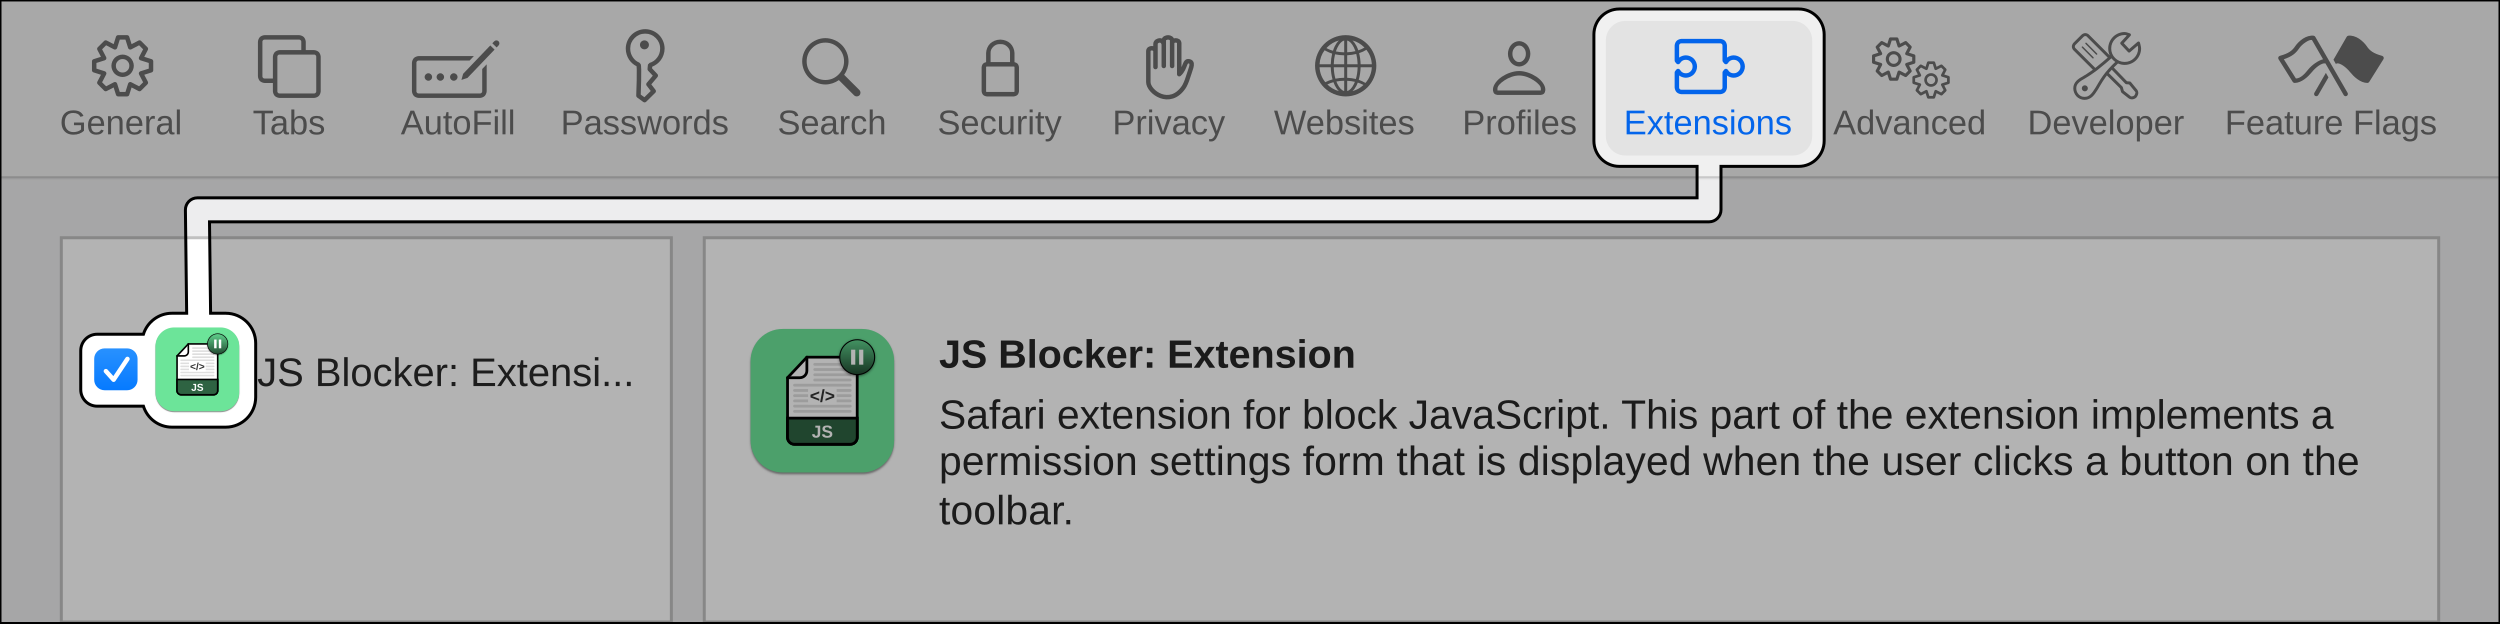
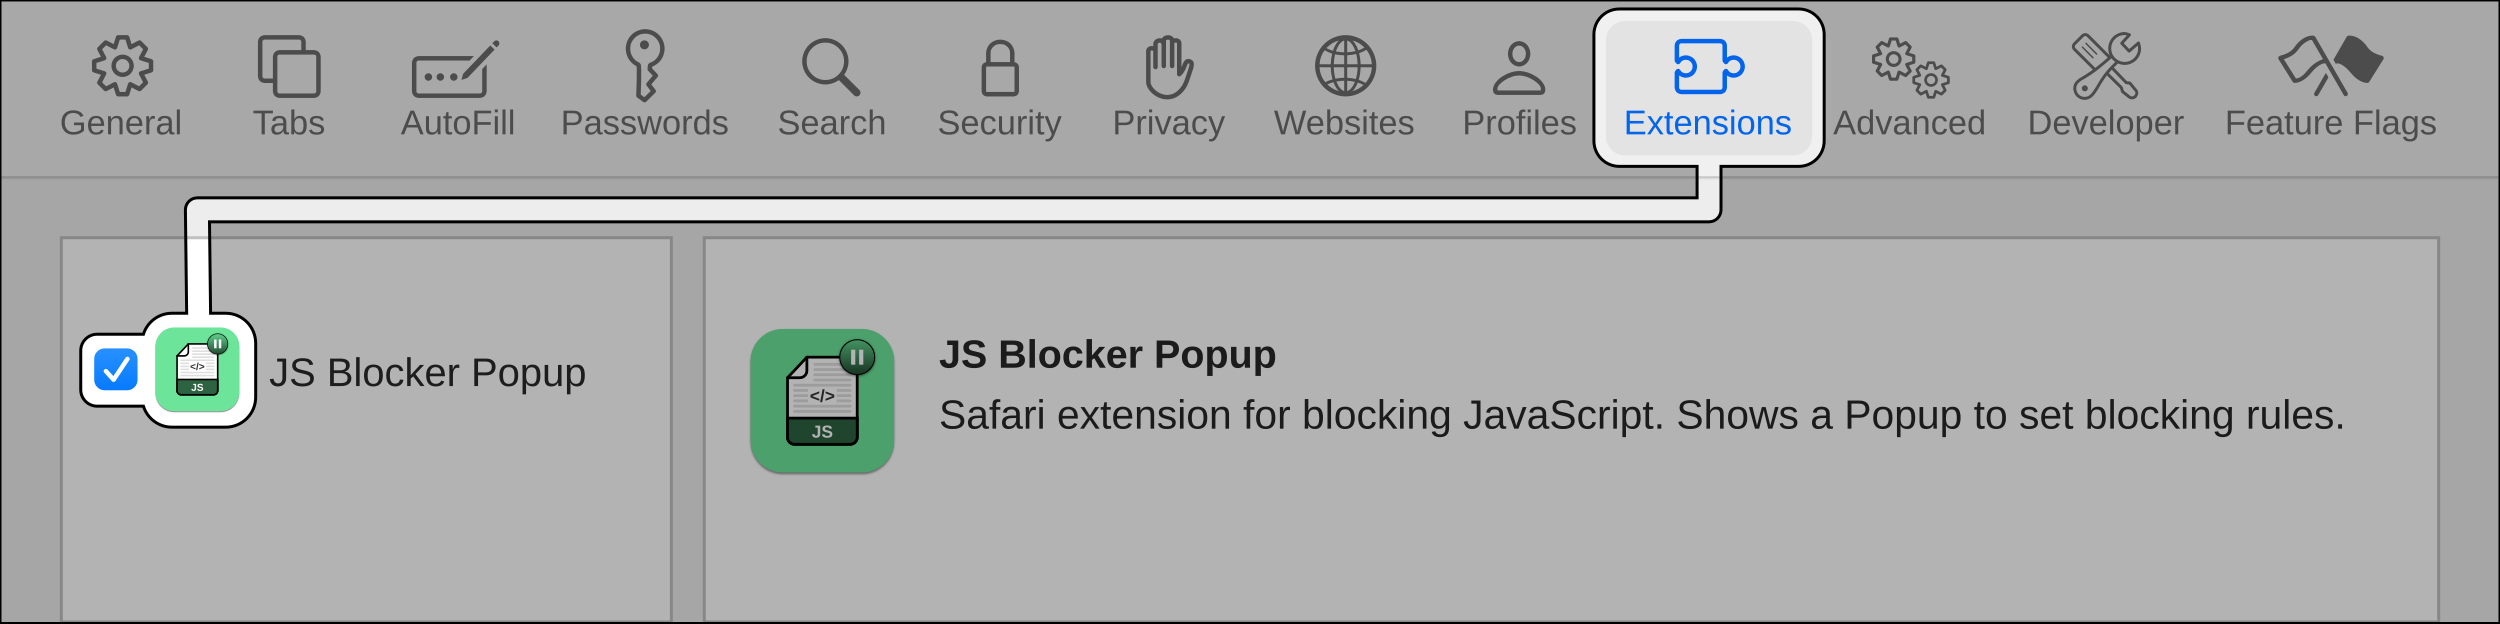
<svg xmlns="http://www.w3.org/2000/svg" xmlns:ns1="https://boxy-svg.com" viewBox="0 0 1672 417" width="1672px" height="417px" version="1.1" style="filter: none;">
  <defs>
    <filter id="drop-shadow-filter-0" color-interpolation-filters="sRGB" x="-0.001" y="-0.02" width="1.003" height="1.049" ns1:preset="drop-shadow 1 0 1 1 0.41 rgba(0,0,0,0.3)">
      <feGaussianBlur in="SourceAlpha" stdDeviation="1" id="feGaussianBlur1" />
      <feOffset dx="0" dy="1" id="feOffset1" />
      <feComponentTransfer result="offsetblur" id="feComponentTransfer1">
        <feFuncA id="feFuncA-1" type="linear" slope="0.82" />
      </feComponentTransfer>
      <feFlood flood-color="rgba(0,0,0,0.3)" id="feFlood1" />
      <feComposite in2="offsetblur" operator="in" id="feComposite1" />
      <feMerge id="feMerge2">
        <feMergeNode id="feMergeNode1" />
        <feMergeNode in="SourceGraphic" id="feMergeNode2" />
      </feMerge>
    </filter>
    <linearGradient gradientUnits="userSpaceOnUse" x1="77.5" y1="233" x2="77.5" y2="261" id="gradient-3" gradientTransform="matrix(1, 0, 0, 1, 0, 0)">
      <stop offset="0" style="stop-color: rgb(40, 145, 255);" id="stop2" />
      <stop offset="1" style="stop-color: rgb(6, 122, 255);" id="stop3" />
    </linearGradient>
    <ns1:export>
      <ns1:file format="pdf" path="installation_guide-page_1.pdf">
        <ns1:page />
      </ns1:file>
    </ns1:export>
    <linearGradient id="gradient-1" ns1:pinned="true">
      <stop offset="0" style="stop-color:#000000;stop-opacity:0.399;" id="stop23" />
      <stop offset="1" style="stop-color:#000000;stop-opacity:0;" id="stop24" />
    </linearGradient>
    <filter id="filter-9" color-interpolation-filters="sRGB" x="-50%" y="-50%" width="200%" height="200%" ns1:preset="drop-shadow 1 0 10 8 0.53 #00000067">
      <feGaussianBlur in="SourceAlpha" stdDeviation="8" />
      <feOffset dx="0" dy="10" />
      <feComponentTransfer result="offsetblur">
        <feFuncA id="feFuncA-6" type="linear" slope="1.06" />
      </feComponentTransfer>
      <feFlood flood-color="#00000067" />
      <feComposite in2="offsetblur" operator="in" />
      <feMerge>
        <feMergeNode />
        <feMergeNode in="SourceGraphic" />
      </feMerge>
    </filter>
    <linearGradient gradientUnits="userSpaceOnUse" x1="1242.055" y1="924" x2="1242.055" y2="1140.394" id="gradient-5" gradientTransform="matrix(0.92424, 0, 0, 0.92424, -435.9573, -691.9973)">
      <stop offset="0" style="stop-color: rgb(95, 209, 140);" />
      <stop offset="1" style="stop-color: rgb(34, 75, 50);" />
    </linearGradient>
    <filter id="filter-10" color-interpolation-filters="sRGB" x="-50%" y="-50%" width="200%" height="200%" ns1:preset="drop-shadow 1 0 5 10 0.54 #0000007e">
      <feGaussianBlur in="SourceAlpha" stdDeviation="10" />
      <feOffset dx="0" dy="5" />
      <feComponentTransfer result="offsetblur">
        <feFuncA id="feFuncA-7" type="linear" slope="1.08" />
      </feComponentTransfer>
      <feFlood flood-color="#0000007e" />
      <feComposite in2="offsetblur" operator="in" />
      <feMerge>
        <feMergeNode />
        <feMergeNode in="SourceGraphic" />
      </feMerge>
    </filter>
    <filter id="filter-5" color-interpolation-filters="sRGB" x="-50%" y="-50%" width="200%" height="200%" ns1:preset="drop-shadow 1 0 10 8 0.53 #00000067">
      <feGaussianBlur in="SourceAlpha" stdDeviation="8" />
      <feOffset dx="0" dy="10" />
      <feComponentTransfer result="offsetblur">
        <feFuncA id="spread-ctrl" type="linear" slope="1.06" />
      </feComponentTransfer>
      <feFlood flood-color="#00000067" />
      <feComposite in2="offsetblur" operator="in" />
      <feMerge>
        <feMergeNode />
        <feMergeNode in="SourceGraphic" />
      </feMerge>
    </filter>
    <linearGradient gradientUnits="userSpaceOnUse" x1="1242.055" y1="924" x2="1242.055" y2="1140.394" id="gradient-0" gradientTransform="matrix(0.92424, 0, 0, 0.92424, -435.9573, -691.9973)">
      <stop offset="0" style="stop-color: rgb(95, 209, 140);" />
      <stop offset="1" style="stop-color: rgb(34, 75, 50);" />
    </linearGradient>
    <filter id="filter-6" color-interpolation-filters="sRGB" x="-50%" y="-50%" width="200%" height="200%" ns1:preset="drop-shadow 1 0 5 10 0.54 #0000007e">
      <feGaussianBlur in="SourceAlpha" stdDeviation="10" />
      <feOffset dx="0" dy="5" />
      <feComponentTransfer result="offsetblur">
        <feFuncA id="spread-ctrl-2" type="linear" slope="1.08" />
      </feComponentTransfer>
      <feFlood flood-color="#0000007e" />
      <feComposite in2="offsetblur" operator="in" />
      <feMerge>
        <feMergeNode />
        <feMergeNode in="SourceGraphic" />
      </feMerge>
    </filter>
    <filter id="drop-shadow-filter-3" ns1:preset="drop-shadow 1 0 0 4 0.4 rgba(0,0,0,0.3)" color-interpolation-filters="sRGB" x="-50%" y="-50%" width="200%" height="200%">
      <feGaussianBlur in="SourceAlpha" stdDeviation="4" />
      <feOffset dx="0" dy="0" />
      <feComponentTransfer result="offsetblur">
        <feFuncA id="spread-ctrl-3" type="linear" slope="0.8" />
      </feComponentTransfer>
      <feFlood flood-color="rgba(0,0,0,0.3)" />
      <feComposite in2="offsetblur" operator="in" />
      <feMerge>
        <feMergeNode />
        <feMergeNode in="SourceGraphic" />
      </feMerge>
    </filter>
  </defs>
  <g style="filter: url(&quot;#drop-shadow-filter-3&quot;);">
    <g>
      <rect width="1672" height="417" style="fill: rgb(237, 237, 238);" />
      <g>
        <rect width="1672" height="118" style="fill: rgb(240, 240, 240); filter: url('#drop-shadow-filter-0');" />
        <g>
          <g>
            <path d="M 69.625 60.617 L 65.383 56.375 C 64.921 55.912 64.811 55.203 65.113 54.622 L 67.517 49.999 L 62.548 48.43 C 61.924 48.233 61.5 47.654 61.5 47 L 61.5 41 C 61.5 40.346 61.924 39.767 62.548 39.57 L 67.517 38 L 65.113 33.378 C 64.811 32.797 64.921 32.088 65.383 31.625 L 69.625 27.383 C 70.088 26.921 70.797 26.811 71.378 27.113 L 76 29.517 L 77.57 24.548 C 77.767 23.924 78.346 23.5 79 23.5 L 85 23.5 C 85.654 23.5 86.233 23.924 86.43 24.548 L 88 29.517 L 92.622 27.113 C 93.203 26.811 93.912 26.921 94.375 27.383 L 98.617 31.625 C 99.079 32.088 99.189 32.797 98.887 33.378 L 96.483 38.001 L 101.452 39.57 C 102.076 39.767 102.5 40.346 102.5 41 L 102.5 47 C 102.5 47.654 102.076 48.233 101.452 48.43 L 96.483 50 L 98.887 54.622 C 99.189 55.203 99.079 55.912 98.617 56.375 L 94.375 60.617 C 93.912 61.079 93.203 61.189 92.622 60.887 L 88 58.483 L 86.43 63.452 C 86.233 64.076 85.654 64.5 85 64.5 L 79 64.5 C 78.346 64.5 77.767 64.076 77.57 63.452 L 76 58.483 L 71.378 60.887 C 70.797 61.189 70.088 61.079 69.625 60.617 Z M 76.201 54.997 C 76.594 54.793 77.058 54.773 77.467 54.942 C 77.876 55.112 78.19 55.454 78.323 55.876 L 80.099 61.5 L 83.901 61.5 L 85.677 55.876 C 85.81 55.454 86.124 55.112 86.533 54.942 C 86.942 54.773 87.406 54.793 87.799 54.997 L 93.031 57.718 L 95.718 55.031 L 92.997 49.799 C 92.793 49.406 92.773 48.942 92.942 48.533 C 93.112 48.124 93.454 47.81 93.876 47.677 L 99.5 45.901 L 99.5 42.099 L 93.876 40.324 C 93.454 40.191 93.112 39.878 92.942 39.468 C 92.773 39.059 92.793 38.595 92.997 38.202 L 95.718 32.969 L 93.031 30.282 L 87.799 33.003 C 87.406 33.207 86.942 33.227 86.533 33.058 C 86.124 32.888 85.81 32.546 85.677 32.124 L 83.901 26.5 L 80.099 26.5 L 78.323 32.124 C 78.19 32.546 77.876 32.888 77.467 33.058 C 77.058 33.227 76.594 33.207 76.201 33.003 L 70.969 30.282 L 68.282 32.969 L 71.003 38.201 C 71.207 38.594 71.227 39.058 71.058 39.467 C 70.888 39.876 70.546 40.19 70.124 40.323 L 64.5 42.099 L 64.5 45.901 L 70.124 47.676 C 70.546 47.809 70.888 48.122 71.058 48.532 C 71.227 48.941 71.207 49.405 71.003 49.798 L 68.282 55.031 L 70.969 57.718 Z M 89.5 44 C 89.5 45.963 88.578 48.028 87.303 49.303 C 86.028 50.578 83.963 51.5 82 51.5 C 80.037 51.5 77.972 50.578 76.697 49.303 C 75.422 48.028 74.5 45.963 74.5 44 C 74.5 42.037 75.422 39.972 76.697 38.697 C 77.972 37.422 80.037 36.5 82 36.5 C 83.963 36.5 86.028 37.422 87.303 38.697 C 88.578 39.972 89.5 42.037 89.5 44 Z M 85.182 40.818 C 84.285 39.921 83.35 39.5 82 39.5 C 80.65 39.5 79.715 39.921 78.818 40.818 C 77.921 41.715 77.5 42.65 77.5 44 C 77.5 45.35 77.921 46.285 78.818 47.182 C 79.715 48.079 80.65 48.5 82 48.5 C 83.35 48.5 84.285 48.079 85.182 47.182 C 86.079 46.285 86.5 45.35 86.5 44 C 86.5 42.65 86.079 41.715 85.182 40.818 Z" style="fill: rgb(108, 108, 108);" />
            <text style="fill: rgb(108, 108, 108); font-family: Arial, sans-serif; font-size: 23px; white-space: pre;" x="40" y="89.866">General</text>
          </g>
          <g>
            <path d="M 186.957 33.5 L 201.5 33.5 L 201.5 27.957 C 201.565 27.447 201.419 27.273 201.073 26.927 C 200.727 26.581 200.553 26.435 200.043 26.5 L 176.957 26.5 C 176.447 26.435 176.273 26.581 175.927 26.927 C 175.581 27.273 175.435 27.447 175.5 27.957 L 175.5 51.043 C 175.435 51.553 175.581 51.727 175.927 52.073 C 176.273 52.419 176.447 52.565 176.957 52.5 L 182.5 52.5 L 182.5 37.957 C 182.565 36.834 183.081 35.53 183.805 34.805 C 184.53 34.081 185.834 33.565 186.957 33.5 Z M 210.043 33.5 C 211.166 33.565 212.47 34.081 213.195 34.805 C 213.919 35.53 214.435 36.834 214.5 37.957 L 214.5 61.043 C 214.435 62.166 213.919 63.47 213.195 64.195 C 212.47 64.919 211.166 65.435 210.043 65.5 L 186.957 65.5 C 185.834 65.435 184.53 64.919 183.805 64.195 C 183.081 63.47 182.565 62.166 182.5 61.043 L 182.5 55.5 L 176.957 55.5 C 175.834 55.435 174.53 54.919 173.805 54.195 C 173.081 53.47 172.565 52.166 172.5 51.043 L 172.5 27.957 C 172.565 26.834 173.081 25.53 173.805 24.805 C 174.53 24.081 175.834 23.565 176.957 23.5 L 200.043 23.5 C 201.166 23.565 202.47 24.081 203.195 24.805 C 203.919 25.53 204.435 26.834 204.5 27.957 L 204.5 33.5 Z M 185.927 36.927 C 185.581 37.273 185.435 37.447 185.5 37.957 L 185.5 61.043 C 185.435 61.553 185.581 61.727 185.927 62.073 C 186.273 62.419 186.447 62.565 186.957 62.5 L 210.043 62.5 C 210.553 62.565 210.727 62.419 211.073 62.073 C 211.419 61.727 211.565 61.553 211.5 61.043 L 211.5 37.957 C 211.565 37.447 211.419 37.273 211.073 36.927 C 210.727 36.581 210.553 36.435 210.043 36.5 L 186.957 36.5 C 186.447 36.435 186.273 36.581 185.927 36.927 Z" style="fill: rgb(108, 108, 108);" />
            <text style="fill: rgb(108, 108, 108); font-family: Arial, sans-serif; font-size: 23px; white-space: pre;" x="169" y="89.866">Tabs</text>
          </g>
          <g>
            <path d="M 280 37.5 L 316.939 37.5 L 314.067 40.5 L 280 40.5 C 279.478 40.435 279.293 40.585 278.939 40.939 C 278.585 41.293 278.435 41.478 278.5 42 L 278.5 61 C 278.435 61.522 278.585 61.707 278.939 62.061 C 279.293 62.415 279.478 62.565 280 62.5 L 321 62.5 C 321.522 62.565 321.707 62.415 322.061 62.061 C 322.415 61.707 322.565 61.522 322.5 61 L 322.5 46.151 L 325.5 43.018 L 325.5 61 C 325.435 62.135 324.914 63.45 324.182 64.182 C 323.45 64.914 322.135 65.435 321 65.5 L 280 65.5 C 278.865 65.435 277.55 64.914 276.818 64.182 C 276.086 63.45 275.565 62.135 275.5 61 L 275.5 42 C 275.565 40.865 276.086 39.55 276.818 38.818 C 277.55 38.086 278.865 37.565 280 37.5 Z M 289 51.5 C 289 52.881 287.881 54 286.5 54 C 285.119 54 284 52.881 284 51.5 C 284 50.119 285.119 49 286.5 49 C 287.881 49 289 50.119 289 51.5 Z M 297 51.5 C 297 52.881 295.881 54 294.5 54 C 293.119 54 292 52.881 292 51.5 C 292 50.119 293.119 49 294.5 49 C 295.881 49 297 50.119 297 51.5 Z M 306 51.5 C 306 52.881 304.881 54 303.5 54 C 302.119 54 301 52.881 301 51.5 C 301 50.119 302.119 49 303.5 49 C 304.881 49 306 50.119 306 51.5 Z M 308.595 53.445 L 309.743 49.353 L 327.899 30.391 L 330.762 33.185 L 312.632 52.121 Z M 330.555 27.617 C 331.319 26.819 332.585 26.792 333.383 27.555 C 334.181 28.319 334.208 29.585 333.445 30.383 L 332.146 31.74 L 329.283 28.945 Z" style="fill: rgb(108, 108, 108);" />
            <text style="fill: rgb(108, 108, 108); font-family: Arial, sans-serif; font-size: 23px; white-space: pre;" x="268.034" y="89.866">AutoFill</text>
          </g>
          <g>
            <path d="M 444.5 32.5 C 444.5 35.348 443.472 38.214 441.889 40.316 C 440.493 42.168 438.43 43.706 436.198 44.609 C 436.184 44.744 436.171 44.887 436.158 45.032 C 436.096 45.708 436.115 45.513 436.097 45.722 L 439.676 49.525 C 440.198 50.079 440.222 50.936 439.732 51.518 L 435.599 56.433 L 438.388 60.06 C 438.85 60.66 438.791 61.51 438.252 62.042 L 432.155 68.053 C 431.632 68.569 430.813 68.63 430.219 68.198 L 426.117 65.213 C 425.712 64.918 425.48 64.439 425.501 63.938 C 425.501 63.938 425.713 58.857 425.819 53.732 C 425.872 51.169 425.898 48.619 425.859 46.681 C 425.839 45.718 425.805 44.951 425.751 44.4 C 425.749 44.375 425.746 44.35 425.744 44.327 C 423.726 43.305 421.893 41.698 420.683 39.852 C 419.342 37.806 418.5 35.12 418.5 32.5 C 418.5 29.018 420.038 25.578 422.308 23.308 C 424.578 21.038 428.018 19.5 431.5 19.5 C 434.982 19.5 438.422 21.038 440.692 23.308 C 442.962 25.578 444.5 29.018 444.5 32.5 Z M 438.571 25.429 C 436.679 23.537 434.369 22.5 431.5 22.5 C 428.631 22.5 426.321 23.537 424.429 25.429 C 422.537 27.321 421.5 29.631 421.5 32.5 C 421.5 34.672 422.075 36.503 423.192 38.208 C 424.306 39.907 425.69 41.134 427.574 41.875 C 428.02 42.275 428.524 42.89 428.599 43.202 C 428.655 43.437 428.704 43.777 428.737 44.107 C 428.799 44.738 428.838 45.622 428.858 46.62 C 428.899 48.604 428.872 51.216 428.818 53.794 C 428.712 58.95 428.594 61.621 428.531 63.259 L 430.955 65.023 L 435.201 60.837 L 432.486 57.305 C 432.056 56.747 432.074 55.965 432.527 55.426 L 436.577 50.609 L 433.456 47.293 C 433.166 46.985 433.02 46.57 433.053 46.149 C 433.053 46.149 433.106 45.455 433.17 44.759 C 433.202 44.41 433.238 44.046 433.271 43.771 C 433.288 43.629 433.308 43.481 433.326 43.377 C 433.337 43.315 433.358 43.212 433.377 43.144 C 433.414 43.011 433.933 42.483 434.403 42.073 C 436.547 41.464 438.179 40.255 439.493 38.511 C 440.809 36.764 441.5 34.842 441.5 32.5 C 441.5 29.631 440.463 27.321 438.571 25.429 Z M 434 30 C 434 31.657 432.657 33 431 33 C 429.343 33 428 31.657 428 30 C 428 28.343 429.343 27 431 27 C 432.657 27 434 28.343 434 30 Z" style="fill: rgb(108, 108, 108);" />
            <text style="fill: rgb(108, 108, 108); font-family: Arial, sans-serif; font-size: 23px; white-space: pre;" x="375" y="89.866">Passwords</text>
          </g>
          <g>
            <path d="M 567.5 41 C 567.5 44.279 566.378 47.492 564.575 50.039 L 574.768 60.232 C 575.744 61.209 575.744 62.791 574.768 63.768 C 573.791 64.744 572.209 64.744 571.232 63.768 L 561.039 53.575 C 558.492 55.378 555.279 56.5 552 56.5 C 547.828 56.5 543.762 54.683 541.04 51.96 C 538.317 49.238 536.5 45.172 536.5 41 C 536.5 36.828 538.317 32.762 541.04 30.04 C 543.762 27.317 547.828 25.5 552 25.5 C 556.172 25.5 560.238 27.317 562.96 30.04 C 565.683 32.762 567.5 36.828 567.5 41 Z M 560.839 32.161 C 558.494 29.817 555.56 28.5 552 28.5 C 548.44 28.5 545.506 29.817 543.161 32.161 C 540.817 34.506 539.5 37.44 539.5 41 C 539.5 44.56 540.817 47.494 543.161 49.839 C 545.506 52.183 548.44 53.5 552 53.5 C 555.56 53.5 558.494 52.183 560.839 49.839 C 563.183 47.494 564.5 44.56 564.5 41 C 564.5 37.44 563.183 34.506 560.839 32.161 Z" style="fill: rgb(108, 108, 108);" />
            <text style="fill: rgb(108, 108, 108); font-family: Arial, sans-serif; font-size: 23px; white-space: pre;" x="520" y="89.866">Search</text>
          </g>
          <g>
            <path d="M 680.475 42.525 C 681.026 43.076 681.435 44.141 681.5 45 L 681.5 61 C 681.435 61.859 681.026 62.924 680.475 63.475 C 679.924 64.026 678.859 64.435 678 64.5 L 660 64.5 C 659.141 64.435 658.076 64.026 657.525 63.475 C 656.974 62.924 656.565 61.859 656.5 61 L 656.5 45 C 656.565 44.141 656.974 43.076 657.525 42.525 C 657.973 42.077 658.76 41.723 659.5 41.571 L 659.5 35.5 C 659.569 33.115 660.624 30.667 662.214 29.121 C 663.8 27.579 666.285 26.562 668.714 26.5 L 669.286 26.5 C 671.716 26.562 674.2 27.579 675.786 29.121 C 677.376 30.667 678.431 33.115 678.5 35.5 L 678.5 41.571 C 679.24 41.723 680.027 42.077 680.475 42.525 Z M 659.646 44.646 C 659.474 44.819 659.435 44.754 659.5 45 L 659.5 61 C 659.435 61.246 659.474 61.181 659.646 61.354 C 659.819 61.526 659.754 61.565 660 61.5 L 678 61.5 C 678.246 61.565 678.181 61.526 678.354 61.354 C 678.526 61.181 678.565 61.246 678.5 61 L 678.5 45 C 678.565 44.754 678.526 44.819 678.354 44.646 C 678.283 44.576 678.253 44.528 678.224 44.5 L 659.776 44.5 C 659.748 44.528 659.717 44.576 659.646 44.646 Z M 664.305 31.272 C 663.102 32.441 662.431 33.743 662.5 35.5 L 662.5 41.5 L 675.5 41.5 L 675.5 35.5 C 675.569 33.743 674.898 32.441 673.695 31.272 C 672.489 30.099 671.117 29.438 669.286 29.5 L 668.714 29.5 C 666.883 29.438 665.511 30.099 664.305 31.272 Z" style="fill: rgb(108, 108, 108);" />
            <text style="fill: rgb(108, 108, 108); font-family: Arial, sans-serif; font-size: 23px; white-space: pre;" x="627" y="89.866">Security</text>
          </g>
          <g>
            <path d="M 788.676 49.625 C 793.344 45.467 791.746 39.575 795.942 41.208 C 798.425 42.175 795.923 47.011 794.676 51.213 C 793.639 54.708 792.427 57.156 791.732 58.19 C 782.377 72.105 768 61.444 768 54.865 L 768 34.252 C 768 32.756 769.294 32.246 770.395 32.246 C 771.496 32.246 772.789 32.972 772.789 34.252 L 772.789 44.842 L 772.789 29.451 C 772.789 27.707 774.681 27.006 775.782 27.006 C 776.884 27.006 778.336 28.235 778.336 30.012 L 778.336 44.136 L 778.336 27.006 C 778.336 25.556 780.151 25 781.253 25 C 782.354 25 783.91 25.674 783.91 27.006 L 783.91 44.136 L 783.91 29.012 C 783.91 27.594 785.112 27.006 786.214 27.006 C 787.315 27.006 788.676 27.447 788.676 29.012 L 788.676 49.625 Z" style="stroke-linejoin: round; stroke-width: 3px; fill: none; stroke: rgb(108, 108, 108);" />
            <text style="fill: rgb(108, 108, 108); font-family: Arial, sans-serif; font-size: 23px; white-space: pre;" x="744" y="89.866">Privacy</text>
          </g>
          <g>
            <path d="M 892.877 36.329 C 892.382 38.348 892.079 40.595 892.014 43 L 899 43 L 899 36.996 C 896.869 36.964 894.793 36.729 892.877 36.329 Z M 907.986 43 C 907.918 40.5 907.594 38.172 907.063 36.092 C 905.167 36.563 903.123 36.867 901 36.965 L 901 43 Z M 888.308 32.767 C 889.297 33.22 890.341 33.603 891.491 33.93 C 891.853 32.804 892.274 31.762 892.742 30.825 C 893.482 29.346 894.411 28.057 895.457 27.07 C 892.455 27.855 889.826 29.426 887.626 31.626 C 887.449 31.803 887.277 31.982 887.108 32.164 C 887.492 32.375 887.885 32.573 888.308 32.767 Z M 906.507 34.217 C 906.201 33.323 905.854 32.488 905.47 31.719 C 904.169 29.12 902.711 27.556 901 27.123 L 901 34.967 C 902.955 34.879 904.805 34.622 906.507 34.217 Z M 894.53 31.719 C 894.119 32.541 893.751 33.439 893.43 34.403 C 895.175 34.762 897.033 34.967 899 34.996 L 899 27.123 C 897.289 27.556 895.831 29.12 894.53 31.719 Z M 906.812 52.825 C 907.492 50.52 907.908 47.874 907.986 45 L 901 45 L 901 52.034 C 903.034 52.125 905.001 52.4 906.812 52.825 Z M 892.014 45 C 892.09 47.795 892.486 50.374 893.133 52.634 C 894.988 52.256 896.964 52.035 899 52.004 L 899 45 Z M 911.217 56.483 C 910.254 56.005 909.229 55.598 908.098 55.245 C 907.84 55.928 907.559 56.573 907.258 57.175 C 906.518 58.654 905.589 59.943 904.544 60.93 C 907.33 60.201 909.796 58.795 911.895 56.837 C 911.676 56.717 911.452 56.599 911.217 56.483 Z M 893.759 54.518 C 893.995 55.138 894.253 55.727 894.53 56.281 C 895.831 58.88 897.289 60.445 899 60.877 L 899 54.004 C 897.157 54.031 895.399 54.208 893.759 54.518 Z M 905.47 56.281 C 905.716 55.789 905.947 55.269 906.161 54.724 C 904.542 54.354 902.82 54.118 901 54.034 L 901 60.877 C 902.711 60.445 904.169 58.88 905.47 56.281 Z M 917.474 45 L 909.986 45 C 909.904 48.005 909.454 50.861 908.729 53.352 C 910.21 53.85 911.967 54.769 913.216 55.476 C 915.741 52.6 917.261 49.072 917.474 45 Z M 892.742 57.175 C 892.4 56.492 892.084 55.752 891.798 54.965 C 890.319 55.364 888.959 55.877 887.744 56.491 C 889.919 58.63 892.508 60.159 895.457 60.93 C 894.411 59.943 893.482 58.654 892.742 57.175 Z M 890.014 45 L 882.526 45 C 882.727 48.838 884.089 52.194 886.36 54.975 C 887.785 54.224 889.419 53.586 891.198 53.096 C 890.516 50.666 890.093 47.903 890.014 45 Z M 882.526 43 L 890.014 43 C 890.083 40.47 890.413 38.045 890.949 35.855 C 889.299 35.372 887.174 34.309 885.89 33.625 C 883.902 36.285 882.713 39.434 882.526 43 Z M 907.258 30.825 C 907.691 31.692 908.083 32.649 908.427 33.679 C 909.966 33.177 911.352 32.544 912.547 31.801 C 912.49 31.742 912.432 31.684 912.374 31.626 C 910.174 29.426 907.545 27.855 904.544 27.07 C 905.589 28.057 906.518 29.346 907.258 30.825 Z M 909.986 43 L 917.474 43 C 917.28 39.29 916.001 36.03 913.864 33.305 C 912.463 34.186 910.808 34.947 908.974 35.545 C 909.555 37.815 909.914 40.349 909.986 43 Z M 920.5 44 C 920.5 49.553 918.123 54.868 914.496 58.496 C 910.868 62.123 905.553 64.5 900 64.5 C 894.447 64.5 889.132 62.123 885.504 58.496 C 881.877 54.868 879.5 49.553 879.5 44 C 879.5 38.447 881.877 33.132 885.504 29.504 C 889.132 25.877 894.447 23.5 900 23.5 C 905.553 23.5 910.868 25.877 914.496 29.504 C 918.123 33.132 920.5 38.447 920.5 44 Z" style="fill: rgb(108, 108, 108);" />
            <text style="fill: rgb(108, 108, 108); font-family: Arial, sans-serif; font-size: 23px; white-space: pre;" x="852" y="89.866">Websites</text>
          </g>
          <g>
            <path d="M 998.5 59.536 C 998.671 56.791 1001.159 53.507 1004.424 51.321 C 1007.654 49.158 1012.082 47.5 1016 47.5 C 1019.918 47.5 1024.346 49.158 1027.576 51.321 C 1030.841 53.507 1033.329 56.791 1033.5 59.536 L 1033.5 60.487 C 1033.435 61.211 1033.081 62.155 1032.618 62.618 C 1032.155 63.081 1031.211 63.435 1030.487 63.5 L 1001.513 63.5 C 1000.789 63.435 999.845 63.081 999.382 62.618 C 998.919 62.155 998.565 61.211 998.5 60.487 Z M 1001.5 60.487 C 1001.487 60.505 1001.474 60.522 1001.462 60.538 C 1001.478 60.526 1001.495 60.513 1001.513 60.5 L 1030.487 60.5 C 1030.505 60.513 1030.522 60.526 1030.538 60.538 C 1030.526 60.522 1030.513 60.505 1030.5 60.487 L 1030.5 59.536 C 1030.671 57.745 1028.814 55.761 1025.906 53.813 C 1022.963 51.842 1019.391 50.5 1016 50.5 C 1012.609 50.5 1009.037 51.842 1006.094 53.813 C 1003.186 55.761 1001.329 57.745 1001.5 59.536 Z M 1023.5 36 C 1023.5 38.202 1022.631 40.468 1021.382 41.926 C 1020.114 43.404 1018.004 44.5 1016 44.5 C 1013.996 44.5 1011.886 43.404 1010.618 41.926 C 1009.369 40.468 1008.5 38.202 1008.5 36 C 1008.5 33.798 1009.369 31.532 1010.618 30.074 C 1011.886 28.596 1013.996 27.5 1016 27.5 C 1018.004 27.5 1020.114 28.596 1021.382 30.074 C 1022.631 31.532 1023.5 33.798 1023.5 36 Z M 1019.104 32.026 C 1018.2 30.971 1017.31 30.5 1016 30.5 C 1014.69 30.5 1013.8 30.971 1012.896 32.026 C 1011.974 33.102 1011.5 34.336 1011.5 36 C 1011.5 37.664 1011.974 38.898 1012.896 39.974 C 1013.8 41.029 1014.69 41.5 1016 41.5 C 1017.31 41.5 1018.2 41.029 1019.104 39.974 C 1020.026 38.898 1020.5 37.664 1020.5 36 C 1020.5 34.336 1020.026 33.102 1019.104 32.026 Z" style="fill: rgb(108, 108, 108);" />
            <text style="fill: rgb(108, 108, 108); font-family: Arial, sans-serif; font-size: 23px; white-space: pre;" x="978" y="89.866">Profiles</text>
          </g>
          <g>
            <rect style="fill: rgb(227, 227, 227);" x="1074" y="14" width="138" height="90" rx="13" ry="13" />
            <path d="M 1123.244 42.669 C 1122.598 43.188 1121.654 43.086 1121.135 42.44 L 1120.331 41.44 C 1120.117 41.173 1120 40.842 1120 40.5 L 1120 30.5 C 1120.065 29.365 1120.586 28.05 1121.318 27.318 C 1122.05 26.586 1123.365 26.065 1124.5 26 L 1150.5 26 C 1151.635 26.065 1152.95 26.586 1153.682 27.318 C 1154.414 28.05 1154.935 29.365 1155 30.5 L 1155 38.514 C 1156.25 37.606 1157.909 37 1159.5 37 C 1161.463 37 1163.529 37.922 1164.803 39.197 C 1166.078 40.471 1167 42.537 1167 44.5 C 1167 46.463 1166.078 48.529 1164.803 49.803 C 1163.529 51.078 1161.463 52 1159.5 52 C 1157.909 52 1156.25 51.394 1155 50.486 L 1155 58.5 C 1154.935 59.635 1154.414 60.95 1153.682 61.682 C 1152.95 62.414 1151.635 62.935 1150.5 63 L 1124.5 63 C 1123.365 62.935 1122.05 62.414 1121.318 61.682 C 1120.586 60.95 1120.065 59.635 1120 58.5 L 1120 48.5 C 1120 48.158 1120.117 47.827 1120.331 47.56 L 1121.135 46.56 C 1121.654 45.914 1122.598 45.812 1123.244 46.331 C 1123.613 46.627 1124.258 47.622 1124.318 47.682 C 1125.215 48.579 1126.149 49 1127.5 49 C 1128.851 49 1129.785 48.579 1130.682 47.682 C 1131.579 46.785 1132 45.851 1132 44.5 C 1132 43.149 1131.579 42.215 1130.682 41.318 C 1129.785 40.421 1128.851 40 1127.5 40 C 1126.149 40 1125.215 40.421 1124.318 41.318 C 1124.258 41.378 1123.613 42.373 1123.244 42.669 Z M 1155.247 42.668 C 1154.602 43.188 1153.658 43.086 1153.138 42.441 L 1152.332 41.441 C 1152.117 41.175 1152 40.842 1152 40.5 L 1152 30.5 C 1152.065 29.978 1151.915 29.793 1151.561 29.439 C 1151.207 29.085 1151.022 28.935 1150.5 29 L 1124.5 29 C 1123.978 28.935 1123.793 29.085 1123.439 29.439 C 1123.085 29.793 1122.935 29.978 1123 30.5 L 1123 38.514 C 1124.25 37.606 1125.909 37 1127.5 37 C 1129.463 37 1131.529 37.922 1132.803 39.197 C 1134.078 40.471 1135 42.537 1135 44.5 C 1135 46.463 1134.078 48.529 1132.803 49.803 C 1131.529 51.078 1129.463 52 1127.5 52 C 1125.909 52 1124.25 51.394 1123 50.486 L 1123 58.5 C 1122.935 59.022 1123.085 59.207 1123.439 59.561 C 1123.793 59.915 1123.978 60.065 1124.5 60 L 1150.5 60 C 1151.022 60.065 1151.207 59.915 1151.561 59.561 C 1151.915 59.207 1152.065 59.022 1152 58.5 L 1152 48.5 C 1152 48.158 1152.117 47.825 1152.332 47.559 L 1153.138 46.559 C 1153.658 45.914 1154.602 45.812 1155.247 46.332 C 1155.614 46.628 1156.257 47.621 1156.318 47.682 C 1157.215 48.579 1158.149 49 1159.5 49 C 1160.851 49 1161.785 48.579 1162.682 47.682 C 1163.579 46.785 1164 45.851 1164 44.5 C 1164 43.149 1163.579 42.215 1162.682 41.318 C 1161.785 40.421 1160.851 40 1159.5 40 C 1158.149 40 1157.215 40.421 1156.318 41.318 C 1156.258 41.378 1155.614 42.372 1155.247 42.668 Z" style="fill: rgb(3, 100, 235);" />
            <text style="fill: rgb(3, 101, 235); font-family: Arial, sans-serif; font-size: 23px; white-space: pre;" x="1086" y="89.866">Extensions</text>
          </g>
          <g>
            <path d="M 1283.954 63.632 L 1281.367 61.045 C 1281.087 60.763 1281.018 60.331 1281.203 59.977 L 1282.67 57.158 L 1279.64 56.2 C 1279.26 56.081 1279 55.728 1279 55.33 L 1279 51.67 C 1279 51.271 1279.26 50.92 1279.64 50.798 L 1282.67 49.841 L 1281.203 47.023 C 1281.018 46.669 1281.087 46.237 1281.367 45.955 L 1283.954 43.368 C 1284.237 43.086 1284.668 43.018 1285.023 43.203 L 1287.842 44.669 L 1288.8 41.64 C 1288.92 41.259 1289.271 41 1289.671 41 L 1293.329 41 C 1293.728 41 1294.081 41.259 1294.201 41.64 L 1295.159 44.669 L 1297.977 43.203 C 1298.331 43.018 1298.763 43.086 1299.046 43.368 L 1301.633 45.955 C 1301.914 46.237 1301.981 46.669 1301.797 47.023 L 1300.331 49.842 L 1303.361 50.798 C 1303.741 50.92 1304 51.271 1304 51.67 L 1304 55.33 C 1304 55.728 1303.741 56.081 1303.361 56.2 L 1300.331 57.159 L 1301.797 59.977 C 1301.981 60.331 1301.914 60.763 1301.633 61.045 L 1299.046 63.632 C 1298.763 63.914 1298.331 63.981 1297.977 63.797 L 1295.159 62.331 L 1294.201 65.36 C 1294.081 65.741 1293.728 66 1293.329 66 L 1289.671 66 C 1289.271 66 1288.92 65.741 1288.8 65.36 L 1287.842 62.331 L 1285.023 63.797 C 1284.668 63.981 1284.237 63.914 1283.954 63.632 Z M 1287.964 60.205 C 1288.204 60.081 1288.487 60.068 1288.736 60.173 C 1288.985 60.276 1289.178 60.485 1289.259 60.741 L 1290.341 64.171 L 1292.659 64.171 L 1293.741 60.741 C 1293.823 60.485 1294.015 60.276 1294.264 60.173 C 1294.513 60.068 1294.797 60.081 1295.037 60.205 L 1298.227 61.864 L 1299.864 60.227 L 1298.206 57.037 C 1298.08 56.796 1298.068 56.513 1298.173 56.264 C 1298.276 56.014 1298.485 55.823 1298.741 55.742 L 1302.171 54.659 L 1302.171 52.341 L 1298.741 51.258 C 1298.485 51.178 1298.276 50.987 1298.173 50.737 C 1298.068 50.487 1298.08 50.205 1298.206 49.964 L 1299.864 46.773 L 1298.227 45.136 L 1295.037 46.795 C 1294.797 46.918 1294.513 46.931 1294.264 46.827 C 1294.015 46.724 1293.823 46.515 1293.741 46.258 L 1292.659 42.829 L 1290.341 42.829 L 1289.259 46.258 C 1289.178 46.515 1288.985 46.724 1288.736 46.827 C 1288.487 46.931 1288.204 46.918 1287.964 46.795 L 1284.773 45.136 L 1283.136 46.773 L 1284.796 49.964 C 1284.918 50.204 1284.931 50.487 1284.827 50.736 C 1284.724 50.985 1284.516 51.177 1284.258 51.258 L 1280.829 52.341 L 1280.829 54.659 L 1284.258 55.741 C 1284.516 55.822 1284.724 56.013 1284.827 56.263 C 1284.931 56.512 1284.918 56.795 1284.796 57.036 L 1283.136 60.227 L 1284.773 61.864 Z M 1296.073 53.499 C 1296.073 54.697 1295.511 55.956 1294.733 56.733 C 1293.956 57.51 1292.698 58.073 1291.5 58.073 C 1290.303 58.073 1289.045 57.51 1288.266 56.733 C 1287.489 55.956 1286.926 54.697 1286.926 53.499 C 1286.926 52.303 1287.489 51.044 1288.266 50.266 C 1289.045 49.489 1290.303 48.926 1291.5 48.926 C 1292.698 48.926 1293.956 49.489 1294.733 50.266 C 1295.511 51.044 1296.073 52.303 1296.073 53.499 Z M 1293.439 51.559 C 1292.892 51.012 1292.323 50.756 1291.5 50.756 C 1290.677 50.756 1290.108 51.012 1289.56 51.559 C 1289.012 52.107 1288.756 52.677 1288.756 53.499 C 1288.756 54.323 1289.012 54.893 1289.56 55.44 C 1290.108 55.987 1290.677 56.244 1291.5 56.244 C 1292.323 56.244 1292.892 55.987 1293.439 55.44 C 1293.987 54.893 1294.245 54.323 1294.245 53.499 C 1294.245 52.677 1293.987 52.107 1293.439 51.559 Z M 1257.747 51.253 L 1254.747 48.253 C 1254.42 47.926 1254.342 47.424 1254.556 47.014 L 1256.256 43.743 L 1252.742 42.633 C 1252.3 42.494 1252 42.085 1252 41.622 L 1252 37.378 C 1252 36.915 1252.3 36.507 1252.742 36.367 L 1256.256 35.256 L 1254.556 31.987 C 1254.342 31.576 1254.42 31.074 1254.747 30.747 L 1257.747 27.747 C 1258.074 27.42 1258.576 27.342 1258.987 27.556 L 1262.257 29.256 L 1263.367 25.742 C 1263.507 25.3 1263.915 25 1264.378 25 L 1268.622 25 C 1269.085 25 1269.494 25.3 1269.633 25.742 L 1270.744 29.256 L 1274.014 27.556 C 1274.424 27.342 1274.926 27.42 1275.253 27.747 L 1278.253 30.747 C 1278.581 31.074 1278.658 31.576 1278.444 31.987 L 1276.744 35.257 L 1280.258 36.367 C 1280.7 36.507 1281 36.915 1281 37.378 L 1281 41.622 C 1281 42.085 1280.7 42.494 1280.258 42.633 L 1276.744 43.744 L 1278.444 47.014 C 1278.658 47.424 1278.581 47.926 1278.253 48.253 L 1275.253 51.253 C 1274.926 51.581 1274.424 51.658 1274.014 51.444 L 1270.744 49.744 L 1269.633 53.258 C 1269.494 53.7 1269.085 54 1268.622 54 L 1264.378 54 C 1263.915 54 1263.507 53.7 1263.367 53.258 L 1262.257 49.744 L 1258.987 51.444 C 1258.576 51.658 1258.074 51.581 1257.747 51.253 Z M 1262.399 47.278 C 1262.676 47.134 1263.004 47.12 1263.293 47.24 C 1263.582 47.36 1263.806 47.602 1263.899 47.901 L 1265.156 51.878 L 1267.844 51.878 L 1269.101 47.901 C 1269.195 47.602 1269.418 47.36 1269.707 47.24 C 1269.996 47.12 1270.324 47.134 1270.602 47.278 L 1274.303 49.203 L 1276.203 47.303 L 1274.279 43.602 C 1274.134 43.324 1274.12 42.996 1274.24 42.707 C 1274.36 42.418 1274.602 42.195 1274.901 42.101 L 1278.878 40.844 L 1278.878 38.156 L 1274.901 36.9 C 1274.602 36.806 1274.36 36.584 1274.24 36.294 C 1274.12 36.005 1274.134 35.677 1274.279 35.399 L 1276.203 31.697 L 1274.303 29.797 L 1270.602 31.722 C 1270.324 31.866 1269.996 31.88 1269.707 31.76 C 1269.418 31.64 1269.195 31.398 1269.101 31.099 L 1267.844 27.122 L 1265.156 27.122 L 1263.899 31.099 C 1263.806 31.398 1263.582 31.64 1263.293 31.76 C 1263.004 31.88 1262.676 31.866 1262.399 31.722 L 1258.697 29.797 L 1256.797 31.697 L 1258.722 35.399 C 1258.866 35.676 1258.88 36.004 1258.76 36.293 C 1258.64 36.582 1258.399 36.805 1258.099 36.899 L 1254.122 38.156 L 1254.122 40.844 L 1258.099 42.1 C 1258.399 42.194 1258.64 42.416 1258.76 42.706 C 1258.88 42.994 1258.866 43.323 1258.722 43.601 L 1256.797 47.303 L 1258.697 49.203 Z M 1271.805 39.5 C 1271.805 40.889 1271.152 42.349 1270.25 43.25 C 1269.349 44.152 1267.889 44.805 1266.5 44.805 C 1265.111 44.805 1263.651 44.152 1262.75 43.25 C 1261.848 42.349 1261.195 40.889 1261.195 39.5 C 1261.195 38.111 1261.848 36.651 1262.75 35.75 C 1263.651 34.848 1265.111 34.195 1266.5 34.195 C 1267.889 34.195 1269.349 34.848 1270.25 35.75 C 1271.152 36.651 1271.805 38.111 1271.805 39.5 Z M 1268.751 37.249 C 1268.116 36.614 1267.455 36.316 1266.5 36.316 C 1265.545 36.316 1264.884 36.614 1264.249 37.249 C 1263.614 37.884 1263.317 38.545 1263.317 39.5 C 1263.317 40.455 1263.614 41.116 1264.249 41.751 C 1264.884 42.385 1265.545 42.684 1266.5 42.684 C 1267.455 42.684 1268.116 42.385 1268.751 41.751 C 1269.385 41.116 1269.684 40.455 1269.684 39.5 C 1269.684 38.545 1269.385 37.884 1268.751 37.249 Z" style="fill: rgb(108, 108, 108);" />
            <text style="fill: rgb(108, 108, 108); font-family: Arial, sans-serif; font-size: 23px; white-space: pre;" x="1226.03" y="89.866">Advanced</text>
          </g>
          <g>
            <path d="M 1392.348 31.145 C 1392.544 30.951 1392.86 30.952 1393.055 31.148 L 1400.16 38.302 C 1400.354 38.498 1400.353 38.814 1400.157 39.009 C 1399.961 39.203 1399.645 39.202 1399.45 39.006 L 1392.345 31.852 C 1392.151 31.656 1392.152 31.34 1392.348 31.145 Z M 1394.761 28.635 C 1394.957 28.441 1395.273 28.442 1395.468 28.638 L 1402.573 35.792 C 1402.767 35.988 1402.766 36.304 1402.57 36.499 C 1402.374 36.693 1402.058 36.692 1401.863 36.496 L 1394.758 29.342 C 1394.564 29.146 1394.565 28.83 1394.761 28.635 Z M 1431.97 32.419 C 1431.97 35.385 1430.684 38.262 1428.748 40.197 C 1426.813 42.133 1423.936 43.419 1420.97 43.419 C 1419.421 43.419 1417.897 43.068 1416.518 42.458 C 1415.586 43.319 1414.642 44.235 1413.716 45.182 L 1422.573 54.363 L 1424.482 54.506 C 1424.754 54.526 1425.006 54.657 1425.179 54.867 L 1429.389 59.987 C 1430.011 60.782 1430.222 62.013 1430.015 62.909 C 1429.814 63.79 1429.26 64.77 1428.738 65.321 C 1428.147 65.861 1427.126 66.339 1426.246 66.442 C 1425.359 66.545 1424.197 66.237 1423.459 65.622 C 1423.484 65.647 1423.511 65.672 1423.538 65.694 L 1418.918 62.054 C 1418.753 61.925 1418.634 61.746 1418.575 61.545 L 1417.873 59.099 L 1409.099 50.433 C 1408.761 50.87 1408.436 51.305 1408.127 51.738 C 1405.684 55.145 1403.804 58.688 1403.177 59.682 C 1401.967 61.599 1400.81 63.368 1399.457 64.632 C 1398.084 65.915 1396.281 66.79 1394.132 66.79 C 1391.981 66.79 1389.956 65.794 1388.685 64.413 C 1387.413 63.031 1386.604 60.978 1386.604 59.021 C 1386.604 57.018 1387.499 55.277 1388.75 54.002 C 1389.984 52.744 1391.695 51.7 1393.459 50.731 C 1394.086 50.388 1396.698 48.812 1399.709 46.629 L 1386.619 33.564 C 1386.024 32.9 1385.62 31.889 1385.648 31.058 C 1385.678 30.237 1386.124 29.245 1386.745 28.57 L 1392.074 23.241 C 1392.749 22.62 1393.741 22.174 1394.562 22.144 C 1395.393 22.116 1396.404 22.52 1397.068 23.115 L 1411.021 37.068 C 1410.355 35.638 1409.97 34.042 1409.97 32.419 C 1409.97 29.453 1411.256 26.576 1413.192 24.641 C 1415.127 22.705 1418.004 21.419 1420.97 21.419 C 1422.163 21.419 1424.546 22.352 1424.546 22.352 C 1424.853 22.473 1425.08 22.737 1425.154 23.058 C 1425.229 23.38 1425.139 23.717 1424.916 23.96 L 1420.381 28.891 L 1424.024 32.778 L 1429.576 27.99 C 1429.834 27.767 1430.188 27.691 1430.515 27.789 C 1430.841 27.886 1431.096 28.143 1431.19 28.471 C 1431.19 28.471 1431.97 31.185 1431.97 32.419 Z M 1413.192 40.197 C 1412.82 39.825 1412.472 39.418 1412.152 38.983 C 1410.35 40.584 1406.637 43.828 1403.001 46.657 C 1399.098 49.689 1395.226 52.043 1394.421 52.485 C 1392.697 53.43 1391.24 54.319 1390.178 55.402 C 1389.133 56.468 1388.604 57.477 1388.604 59.021 C 1388.604 60.611 1389.129 61.942 1390.156 63.058 C 1391.184 64.175 1392.423 64.79 1394.132 64.79 C 1395.843 64.79 1396.933 64.254 1398.092 63.171 C 1399.271 62.069 1400.284 60.517 1401.487 58.614 C 1402.076 57.684 1403.988 54.093 1406.501 50.574 C 1408.724 47.475 1411.766 44.183 1414.685 41.435 C 1414.144 41.063 1413.642 40.648 1413.192 40.197 Z M 1429.671 30.549 L 1424.603 34.919 C 1424.197 35.27 1423.587 35.237 1423.22 34.846 L 1418.287 29.581 C 1417.929 29.199 1417.927 28.605 1418.281 28.22 L 1422.415 23.725 C 1421.882 23.561 1421.797 23.419 1420.97 23.419 C 1418.413 23.419 1416.29 24.371 1414.606 26.055 C 1412.922 27.739 1411.97 29.862 1411.97 32.419 C 1411.97 34.976 1412.922 37.099 1414.606 38.783 C 1416.29 40.467 1418.413 41.419 1420.97 41.419 C 1423.527 41.419 1425.65 40.467 1427.334 38.783 C 1429.018 37.099 1429.97 34.976 1429.97 32.419 C 1429.97 31.461 1429.833 31.232 1429.671 30.549 Z M 1401.773 45.079 C 1404.667 42.828 1407.651 40.277 1409.651 38.526 L 1395.654 24.53 C 1395.365 24.171 1395.098 24.127 1394.632 24.143 C 1394.158 24.159 1393.836 24.252 1393.488 24.655 L 1388.159 29.984 C 1387.756 30.332 1387.663 30.654 1387.647 31.128 C 1387.631 31.594 1387.675 31.861 1388.034 32.15 L 1401.33 45.421 C 1401.477 45.308 1401.625 45.194 1401.773 45.079 Z M 1419.465 57.86 C 1419.587 57.98 1419.676 58.13 1419.724 58.295 L 1420.409 60.683 L 1424.785 64.13 C 1424.816 64.154 1424.846 64.181 1424.873 64.208 C 1425.09 64.548 1425.425 64.524 1426.014 64.455 C 1426.609 64.386 1427.045 64.236 1427.325 63.906 C 1427.675 63.586 1427.924 63.083 1428.067 62.46 C 1428.207 61.852 1428.306 61.56 1427.975 61.401 L 1423.907 56.468 L 1422.043 56.329 C 1421.798 56.311 1421.569 56.203 1421.398 56.026 L 1412.337 46.633 C 1411.656 47.369 1410.993 48.118 1410.362 48.87 Z M 1423.543 65.698 L 1423.538 65.694 C 1423.54 65.695 1423.541 65.696 1423.543 65.698 Z M 1423.547 65.701 C 1423.546 65.7 1423.544 65.699 1423.543 65.697 Z M 1396.359 59.067 C 1396.359 60.184 1395.453 61.09 1394.336 61.09 C 1393.219 61.09 1392.313 60.184 1392.313 59.067 C 1392.313 57.95 1393.219 57.044 1394.336 57.044 C 1395.453 57.044 1396.359 57.95 1396.359 59.067 Z" style="fill: rgb(108, 108, 108);" />
            <text style="fill: rgb(108, 108, 108); font-family: Arial, sans-serif; font-size: 23px; white-space: pre;" x="1356" y="89.866">Developer</text>
          </g>
          <g>
            <path d="M 1567.475 63.595 L 1555.262 42.415 C 1555.234 42.413 1555.205 42.41 1555.177 42.406 C 1552.915 41.899 1548.747 45 1546.129 48.285 C 1543.789 51.176 1539.41 55.44 1534.591 55.483 C 1534.099 55.461 1533.649 55.199 1533.388 54.781 L 1523.878 39.594 C 1523.627 39.194 1523.58 38.699 1523.749 38.259 C 1523.919 37.818 1524.286 37.483 1524.741 37.355 C 1530.737 35.718 1533.106 33.817 1535.063 30.851 C 1536.211 29.173 1538.171 27.182 1540.273 25.813 C 1542.384 24.437 1545.129 23.545 1547.439 23.881 C 1547.866 23.963 1548.237 24.228 1548.454 24.605 L 1570.073 62.097 C 1570.487 62.814 1570.241 63.732 1569.523 64.145 C 1568.806 64.559 1567.888 64.313 1567.475 63.595 Z M 1546.212 26.721 C 1544.89 26.64 1543.74 27.134 1541.911 28.326 C 1540.073 29.524 1538.519 31.069 1537.551 32.529 C 1535.28 35.833 1532.718 37.82 1527.447 39.641 L 1535.509 52.516 C 1538.835 52.383 1541.531 49.204 1543.797 46.399 C 1546.213 43.451 1550.403 40.454 1553.66 39.638 Z M 1548.397 64.145 C 1547.679 63.732 1547.433 62.814 1547.847 62.097 L 1555.541 48.754 L 1557.272 51.756 L 1550.445 63.595 C 1550.032 64.313 1549.114 64.559 1548.397 64.145 Z M 1569.466 24.605 C 1569.683 24.228 1570.054 23.963 1570.481 23.881 C 1572.791 23.545 1575.536 24.437 1577.647 25.813 C 1579.749 27.182 1581.709 29.173 1582.857 30.851 C 1584.814 33.817 1587.183 35.718 1593.179 37.355 C 1593.634 37.483 1594.001 37.818 1594.171 38.259 C 1594.34 38.699 1594.293 39.194 1594.042 39.594 L 1584.532 54.781 C 1584.271 55.199 1583.821 55.461 1583.329 55.483 C 1578.51 55.44 1574.131 51.176 1571.791 48.285 C 1569.173 45 1565.005 41.899 1562.743 42.406 C 1562.715 42.41 1562.686 42.413 1562.658 42.415 L 1562.344 42.96 L 1560.613 39.958 Z" style="fill: rgb(108, 108, 108);" />
            <text style="fill: rgb(108, 108, 108); font-family: Arial, sans-serif; font-size: 23px; white-space: pre;" x="1488" y="89.866">Feature Flags</text>
          </g>
        </g>
      </g>
      <g>
        <rect x="41" y="159" width="408" height="257" style="stroke-width: 2px; fill: rgb(255, 255, 255); stroke: rgb(192, 192, 192);" />
        <g>
          <g>
            <rect style="fill: url('#gradient-3');" x="63" y="233" width="29" height="28" rx="7" ry="7" />
            <polyline style="stroke-width: 3px; stroke-linecap: round; stroke-linejoin: round; fill: none; stroke: rgb(255, 255, 255);" points="70.823 248.217 75.981 253.953 85.234 240.058" />
          </g>
          <g transform="matrix(0.067961, 0, 0, 0.067961, 97.2048, 212.2037)">
            <rect style="fill: rgb(108, 228, 153); filter: url('#filter-9');" x="100" y="100" width="824" height="824" rx="184" ry="184" />
            <g>
              <g>
                <path d="M 423.05 262 L 672 262 C 694.091 262 712 279.909 712 302 L 712 722 C 712 744.091 694.091 762 672 762 L 352 762 C 329.909 762 312 744.091 312 722 L 312 380 L 423.05 262 Z" style="stroke: rgb(0, 0, 0); fill: rgb(255, 255, 255); stroke-linecap: round; stroke-linejoin: round; stroke-width: 16px;" />
                <path style="stroke: rgb(0, 0, 0); fill: none; stroke-linecap: round; stroke-linejoin: round; stroke-width: 16px;" d="M 423 262 L 423 340 C 423 362 405 380 382 380 L 312 380" />
              </g>
              <g>
                <line style="stroke-linecap: round; stroke: rgb(222, 222, 222); stroke-width: 16px; fill: none;" x1="468" y1="303" x2="672" y2="303" />
                <line style="stroke-linecap: round; stroke: rgb(222, 222, 222); stroke-width: 16px; fill: none;" x1="468" y1="333" x2="672" y2="333" />
                <line style="stroke-linecap: round; stroke: rgb(222, 222, 222); stroke-width: 16px; fill: none;" x1="468" y1="363" x2="672" y2="363" />
                <line style="stroke-linecap: round; stroke: rgb(222, 222, 222); stroke-width: 16px; fill: none;" x1="468" y1="393" x2="672" y2="393" />
                <line style="stroke-linecap: round; stroke: rgb(222, 222, 222); stroke-width: 16px; fill: none;" x1="352" y1="423" x2="672" y2="423" />
                <line style="stroke-linecap: round; stroke: rgb(222, 222, 222); stroke-width: 16px; fill: none;" x1="352" y1="453" x2="672" y2="453" />
                <line style="stroke-linecap: round; stroke: rgb(222, 222, 222); stroke-width: 16px; fill: none;" x1="352" y1="483" x2="672" y2="483" />
                <line style="stroke-linecap: round; stroke: rgb(222, 222, 222); stroke-width: 16px; fill: none;" x1="352" y1="543" x2="672" y2="543" />
                <line style="stroke-linecap: round; stroke: rgb(222, 222, 222); stroke-width: 16px; fill: none;" x1="352" y1="513" x2="672" y2="513" />
                <line style="stroke-linecap: round; stroke: rgb(222, 222, 222); stroke-width: 16px; fill: none;" x1="352" y1="573" x2="672" y2="573" />
              </g>
              <g>
                <rect x="430" y="433" width="164" height="100" style="fill: rgb(255, 255, 255);" />
                <text style="fill: rgb(51, 51, 51); font-family: Arial, sans-serif; font-size: 100px; font-weight: 700; white-space: pre;" x="439.713" y="518.349">&lt;/&gt;</text>
              </g>
              <g>
                <path style="stroke: rgb(0, 0, 0); stroke-width: 16px; fill: rgb(46, 99, 66);" d="M 312 612 H 712 V 722 A 40 40 0 0 1 672 762 H 352 A 40 40 0 0 1 312 722 V 612 Z" ns1:shape="rect 312 612 400 150 0 0 40 40 1@26a8d84f" />
                <text style="fill: rgb(255, 255, 255); font-family: Arial, sans-serif; font-size: 100px; font-weight: 700; white-space: pre;" x="450.838" y="723.879">JS</text>
              </g>
              <g>
                <ellipse style="stroke: rgb(0, 0, 0); stroke-width: 6px; fill: url('#gradient-5'); filter: url('#filter-10');" cx="712" cy="262" rx="100" ry="100" />
                <rect x="677" y="219" width="24" height="86" style="fill: white;" />
                <rect x="723" y="219" width="24" height="86" style="fill: white" />
              </g>
            </g>
          </g>
-           <text style="fill: rgb(41, 41, 41); font-family: Arial, sans-serif; font-size: 26.7px; white-space: pre;" x="172" y="258.19">JS Blocker: Extensi...</text>
+           <text style="fill: rgb(41, 41, 41); font-family: Arial, sans-serif; font-size: 26.7px; white-space: pre;" x="180" y="258.19">JS Blocker Popup</text>
        </g>
      </g>
      <g>
        <rect x="471" y="159" width="1160" height="257" style="stroke-width: 2px; fill: rgb(255, 255, 255); stroke: rgb(192, 192, 192);" />
        <g transform="matrix(0.116505, 0, 0, 0.116505, 490.3507, 208.3492)">
          <rect style="fill: rgb(108, 228, 153); filter: url('#filter-5');" x="100" y="100" width="824" height="824" rx="184" ry="184" />
          <g>
            <g>
              <path d="M 423.05 262 L 672 262 C 694.091 262 712 279.909 712 302 L 712 722 C 712 744.091 694.091 762 672 762 L 352 762 C 329.909 762 312 744.091 312 722 L 312 380 L 423.05 262 Z" style="stroke: rgb(0, 0, 0); fill: rgb(255, 255, 255); stroke-linecap: round; stroke-linejoin: round; stroke-width: 16px;" />
              <path style="stroke: rgb(0, 0, 0); fill: none; stroke-linecap: round; stroke-linejoin: round; stroke-width: 16px;" d="M 423 262 L 423 340 C 423 362 405 380 382 380 L 312 380" />
            </g>
            <g>
              <line style="stroke-linecap: round; stroke: rgb(222, 222, 222); stroke-width: 16px; fill: none;" x1="468" y1="303" x2="672" y2="303" />
              <line style="stroke-linecap: round; stroke: rgb(222, 222, 222); stroke-width: 16px; fill: none;" x1="468" y1="333" x2="672" y2="333" />
              <line style="stroke-linecap: round; stroke: rgb(222, 222, 222); stroke-width: 16px; fill: none;" x1="468" y1="363" x2="672" y2="363" />
              <line style="stroke-linecap: round; stroke: rgb(222, 222, 222); stroke-width: 16px; fill: none;" x1="468" y1="393" x2="672" y2="393" />
              <line style="stroke-linecap: round; stroke: rgb(222, 222, 222); stroke-width: 16px; fill: none;" x1="352" y1="423" x2="672" y2="423" />
              <line style="stroke-linecap: round; stroke: rgb(222, 222, 222); stroke-width: 16px; fill: none;" x1="352" y1="453" x2="672" y2="453" />
              <line style="stroke-linecap: round; stroke: rgb(222, 222, 222); stroke-width: 16px; fill: none;" x1="352" y1="483" x2="672" y2="483" />
              <line style="stroke-linecap: round; stroke: rgb(222, 222, 222); stroke-width: 16px; fill: none;" x1="352" y1="543" x2="672" y2="543" />
              <line style="stroke-linecap: round; stroke: rgb(222, 222, 222); stroke-width: 16px; fill: none;" x1="352" y1="513" x2="672" y2="513" />
              <line style="stroke-linecap: round; stroke: rgb(222, 222, 222); stroke-width: 16px; fill: none;" x1="352" y1="573" x2="672" y2="573" />
            </g>
            <g>
              <rect x="430" y="433" width="164" height="100" style="fill: rgb(255, 255, 255);" />
              <text style="fill: rgb(51, 51, 51); font-family: Arial, sans-serif; font-size: 100px; font-weight: 700; white-space: pre;" x="439.713" y="518.349">&lt;/&gt;</text>
            </g>
            <g>
              <path style="stroke: rgb(0, 0, 0); stroke-width: 16px; fill: rgb(46, 99, 66);" d="M 312 612 H 712 V 722 A 40 40 0 0 1 672 762 H 352 A 40 40 0 0 1 312 722 V 612 Z" ns1:shape="rect 312 612 400 150 0 0 40 40 1@26a8d84f" />
              <text style="fill: rgb(255, 255, 255); font-family: Arial, sans-serif; font-size: 100px; font-weight: 700; white-space: pre;" x="450.838" y="723.879">JS</text>
            </g>
            <g>
              <ellipse style="fill: url('#gradient-0'); stroke: rgb(0, 0, 0); stroke-width: 6px; filter: url('#filter-6');" cx="712" cy="262" rx="100" ry="100" />
              <rect x="677" y="219" width="24" height="86" style="fill: white;" />
              <rect x="723" y="219" width="24" height="86" style="fill: white" />
            </g>
          </g>
        </g>
        <g>
-           <text style="fill: rgb(39, 39, 39); font-family: Arial, sans-serif; font-size: 26.4px; font-weight: 700; white-space: pre;" x="628" y="245.927">JS Blocker: Extension</text>
-           <text style="fill: rgb(39, 39, 39); font-family: Arial, sans-serif; font-size: 27.3px; white-space: pre;" x="628" y="286.674">Safari extension for block JavaScript. This part of the extension implements a</text>
-           <text style="fill: rgb(39, 39, 39); font-family: Arial, sans-serif; font-size: 27.3px; letter-spacing: 0.1px; white-space: pre;" x="628" y="317.674">permission settings form that is displayed when the user clicks a button on the</text>
-           <text style="fill: rgb(39, 39, 39); font-family: Arial, sans-serif; font-size: 27.3px; letter-spacing: 0.1px; white-space: pre;" x="628" y="350.674">toolbar.</text>
+           <text style="fill: rgb(39, 39, 39); font-family: Arial, sans-serif; font-size: 26.4px; font-weight: 700; white-space: pre;" x="628" y="245.927">JS Blocker Popup</text>
+           <text style="fill: rgb(39, 39, 39); font-family: Arial, sans-serif; font-size: 27.3px; white-space: pre;" x="628" y="286.674">Safari extension for blocking JavaScript. Shows a Popup to set blocking rules.</text>
        </g>
      </g>
    </g>
-     <path d="M 0 0 L 1672 0 L 1672 417 L 0 417 L 0 0 Z M 1066 23.055 L 1066 94.226 C 1066 103.638 1073.61 111.267 1083 111.267 L 1135 111.267 L 1135 132.317 L 132 132.317 C 129.858 132.317 127.806 133.178 126.302 134.707 C 124.799 136.237 123.97 138.306 124.001 140.453 L 124.839 209.502 L 115 209.502 C 106.044 209.502 98.464 215.403 95.916 223.536 L 65 223.536 C 58.925 223.536 54 228.473 54 234.563 L 54 260.625 C 54 266.715 58.925 271.651 65 271.651 L 95.916 271.651 C 98.464 279.785 106.044 285.685 115 285.685 L 151 285.685 C 162.046 285.685 171 276.71 171 265.637 L 171 229.55 C 171 218.478 162.046 209.502 151 209.502 L 140.843 209.502 L 140.117 148.356 L 1143 148.356 C 1147.42 148.356 1151 144.765 1151 140.337 L 1151 111.267 L 1203 111.267 C 1212.39 111.267 1220 103.638 1220 94.226 L 1220 23.055 C 1220 13.644 1212.39 6.014 1203 6.014 L 1083 6.014 C 1073.61 6.014 1066 13.644 1066 23.055 Z" style="fill-opacity: 0.3; stroke: rgb(0, 0, 0); stroke-width: 2px;" />
+     <path d="M -0.002 0 L 1672 0 L 1672 417 L -0.002 417 L -0.002 0 Z M 1066.01 23.055 L 1066.01 94.226 C 1066.01 103.638 1073.61 111.267 1083.01 111.267 L 1135.01 111.267 L 1135.01 132.317 L 131.998 132.317 C 129.856 132.317 127.804 133.178 126.3 134.707 C 124.797 136.237 123.968 138.306 123.999 140.453 L 124.837 209.502 L 114.998 209.502 C 106.042 209.502 98.462 215.403 95.914 223.536 L 64.998 223.536 C 58.923 223.536 53.998 228.473 53.998 234.563 L 53.998 260.625 C 53.998 266.715 58.923 271.651 64.998 271.651 L 95.914 271.651 C 98.462 279.785 106.042 285.685 114.998 285.685 L 150.998 285.685 C 162.044 285.685 170.998 276.71 170.998 265.637 L 170.998 229.55 C 170.998 218.478 162.044 209.502 150.998 209.502 L 140.841 209.502 L 140.115 148.356 L 1143.01 148.356 C 1147.42 148.356 1151.01 144.765 1151.01 140.337 L 1151.01 111.267 L 1203.01 111.267 C 1212.39 111.267 1220.01 103.638 1220.01 94.226 L 1220.01 23.055 C 1220.01 13.644 1212.39 6.014 1203.01 6.014 L 1083.01 6.014 C 1073.61 6.014 1066.01 13.644 1066.01 23.055 Z" style="fill-opacity: 0.3; stroke: rgb(0, 0, 0); stroke-width: 2px;" />
  </g>
</svg>
